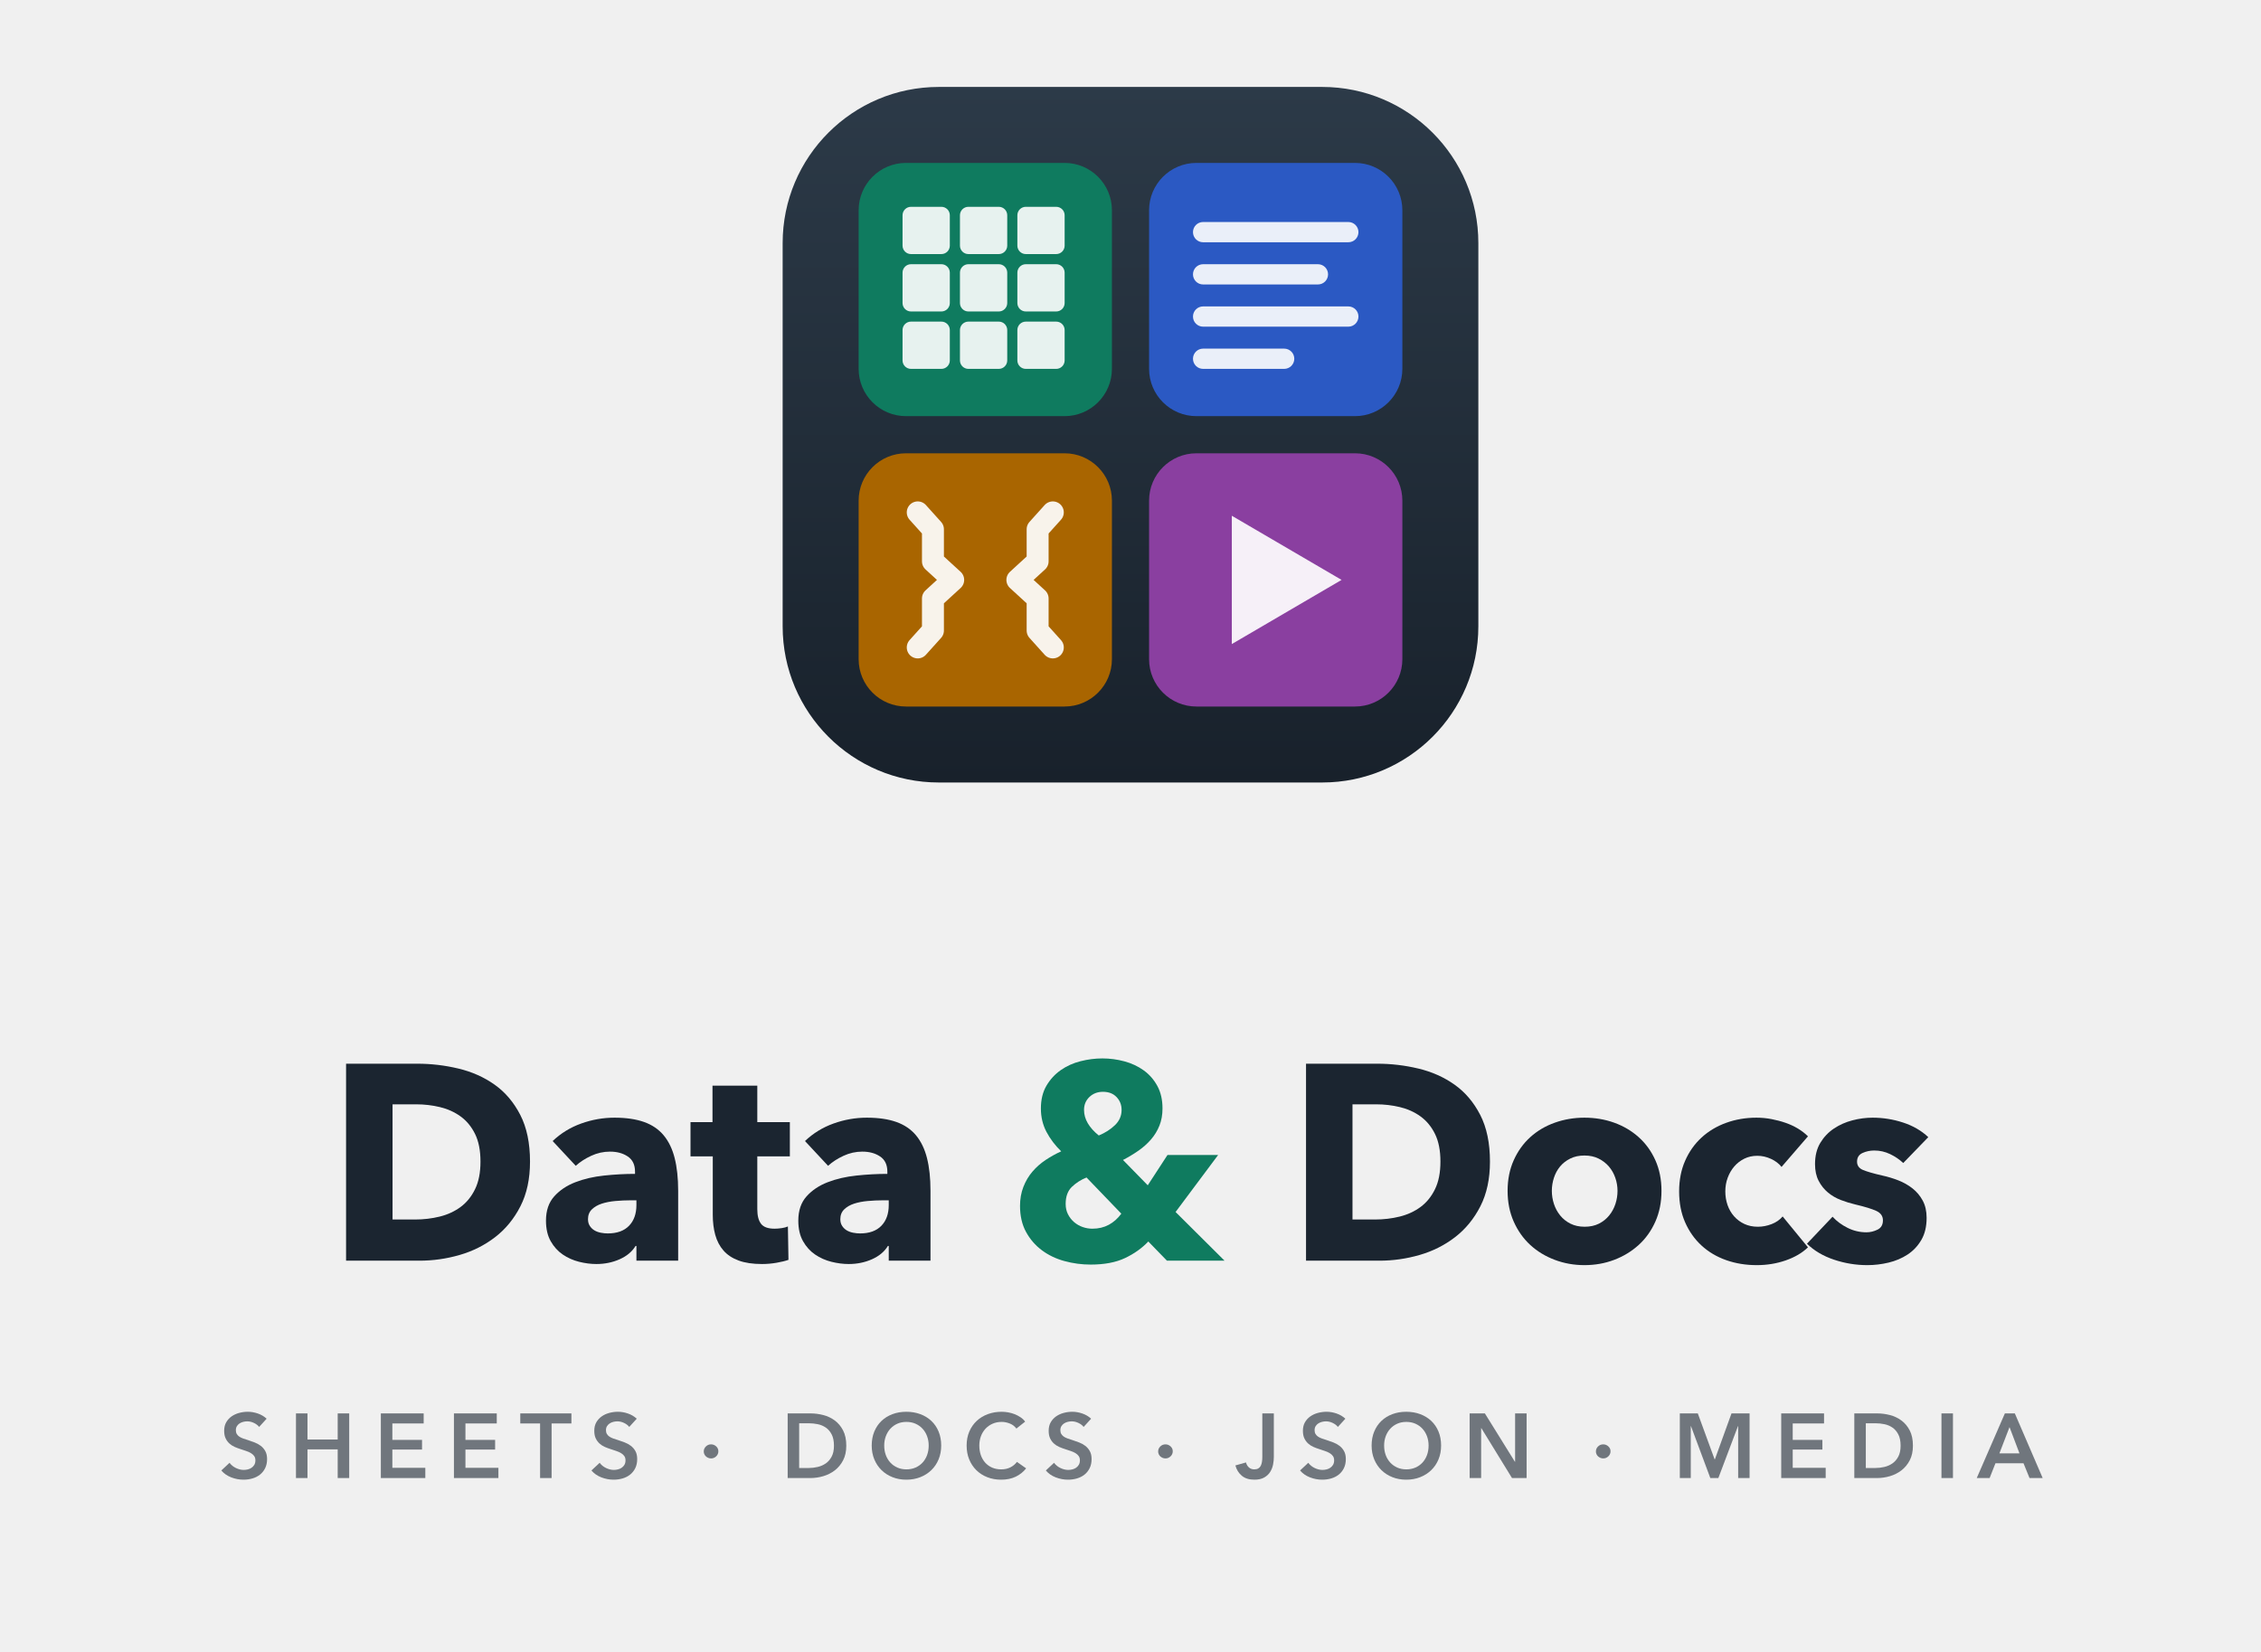
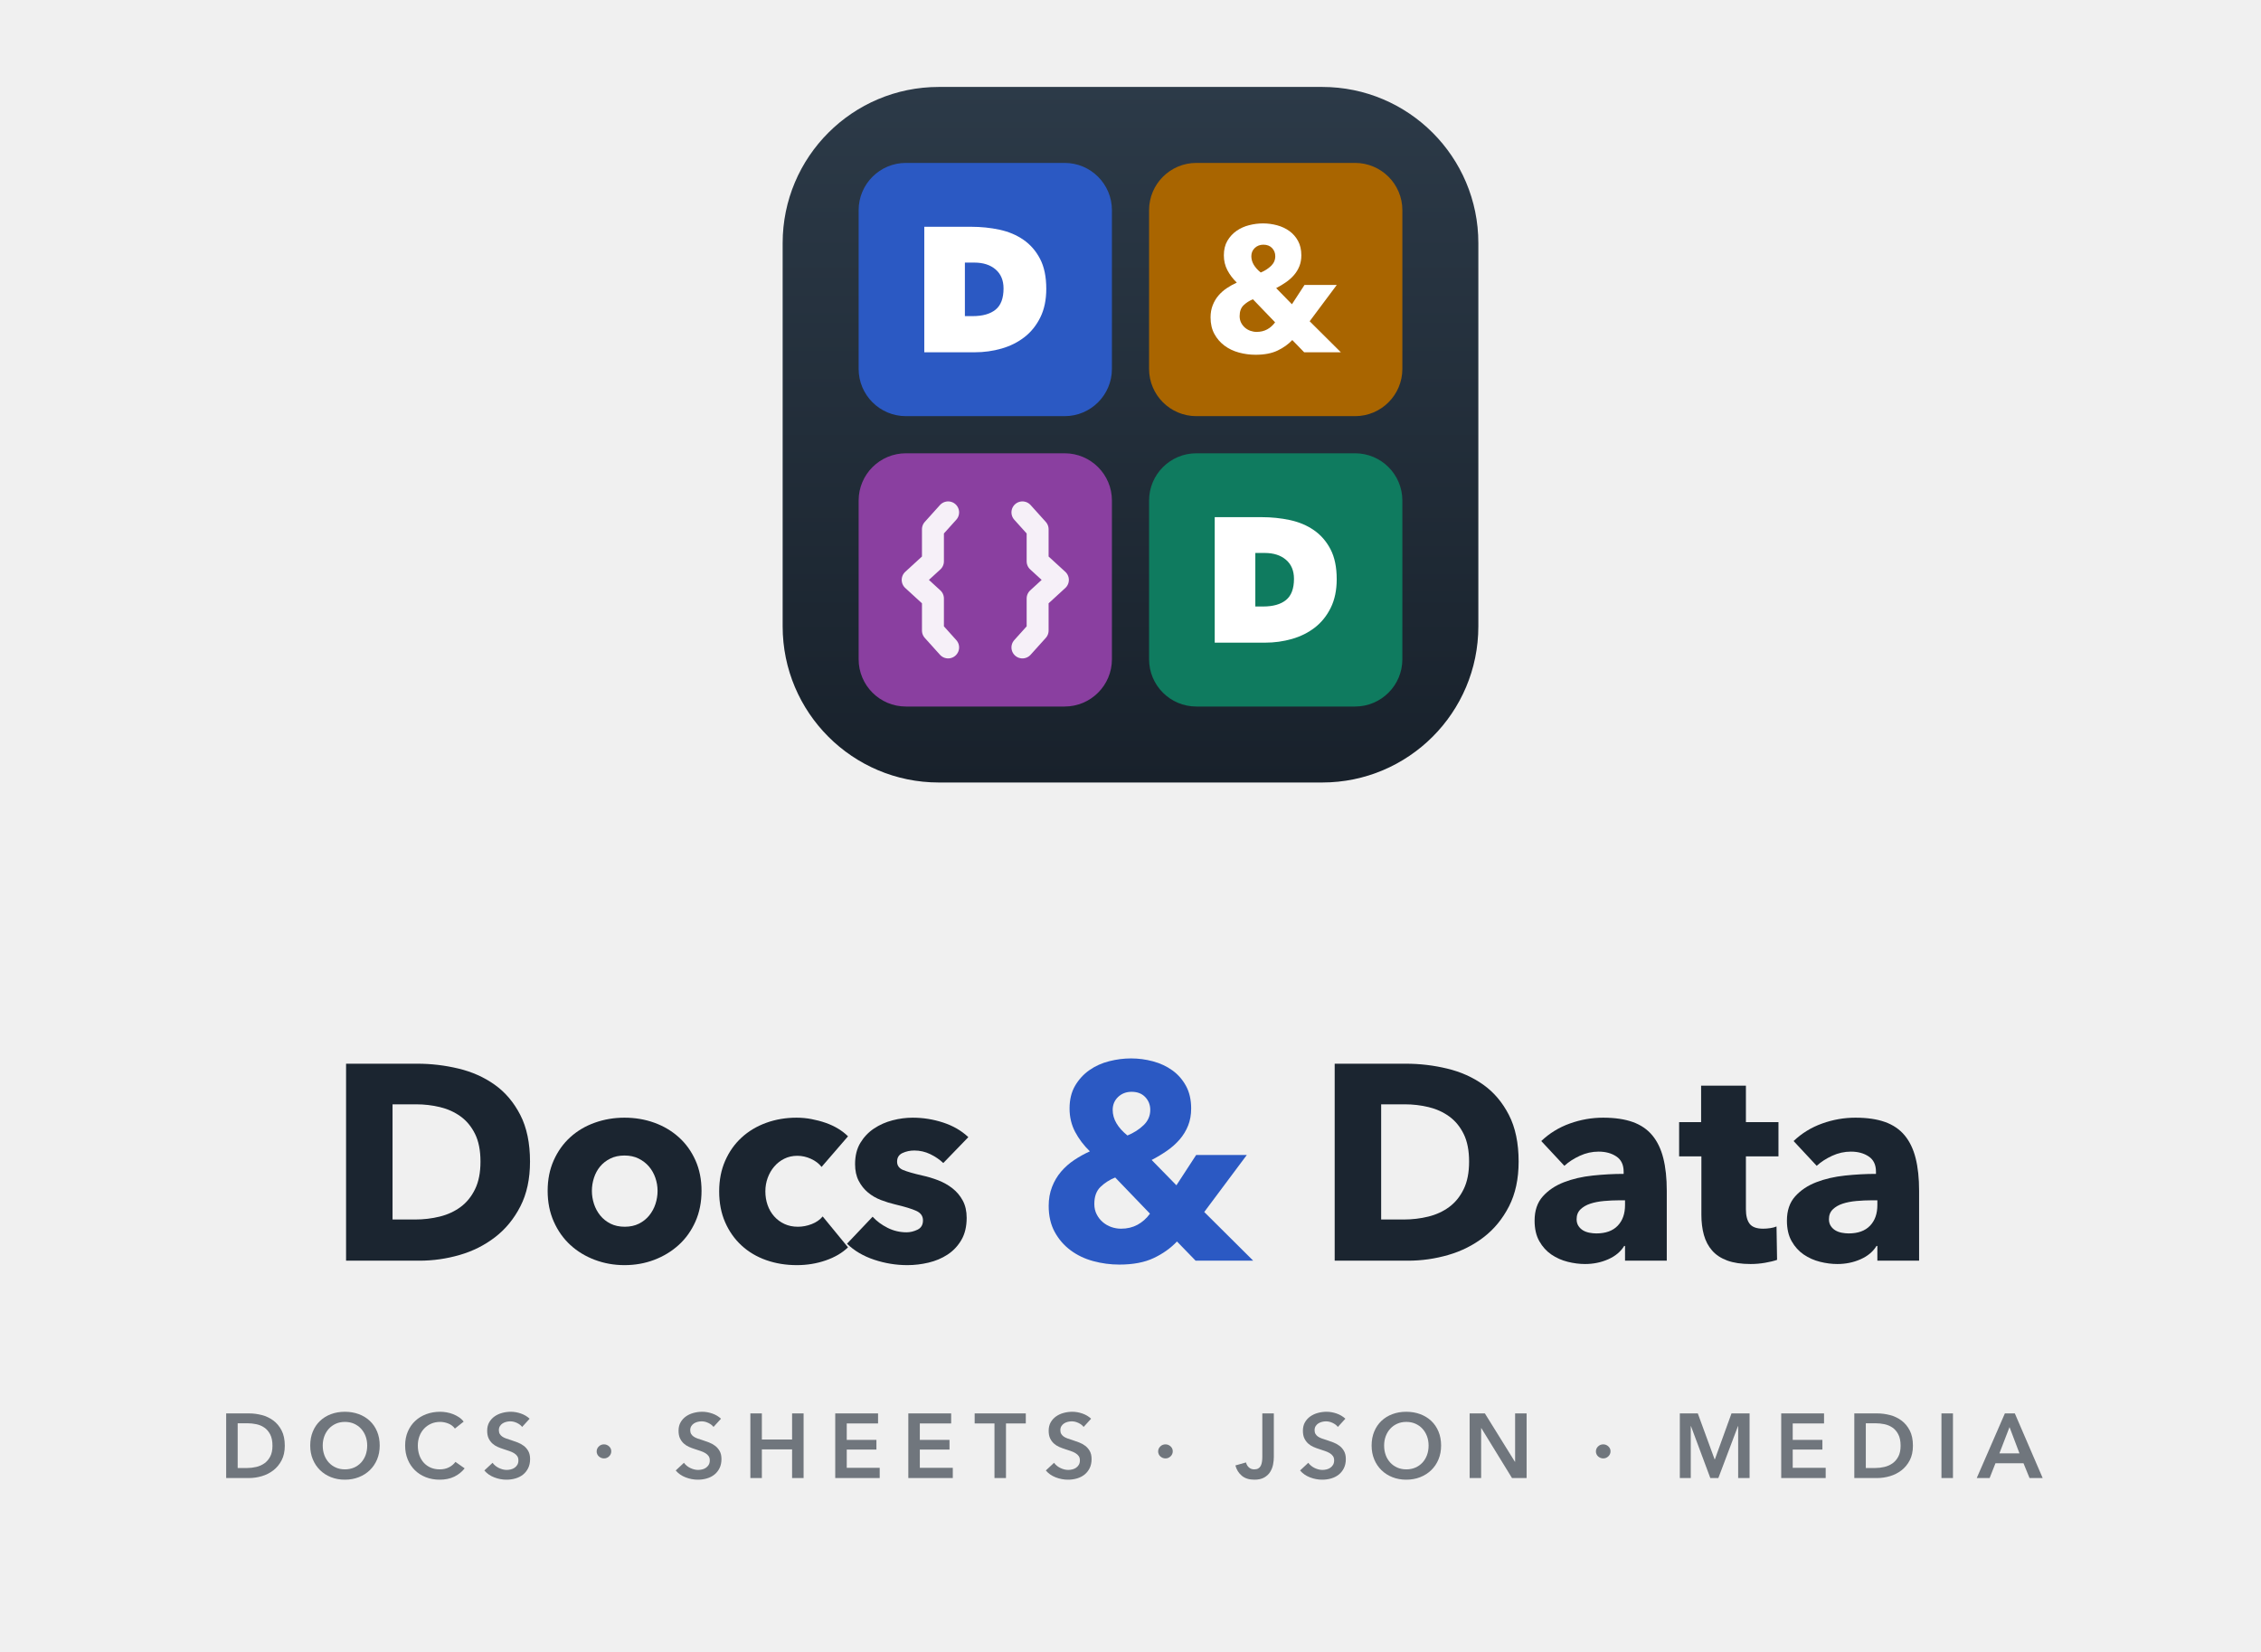
<svg xmlns="http://www.w3.org/2000/svg" viewBox="0 0 520 380" width="520" height="380">
  <g transform="translate(180 20) scale(0.1941748) translate(-100 -100)">
    <defs>
      <linearGradient id="slight" x1="0" y1="0" x2="0" y2="1">
        <stop offset="0" stop-color="#2C3A48" />
        <stop offset="1" stop-color="#18212B" />
      </linearGradient>
    </defs>
    <rect x="100" y="100" width="824" height="824" rx="185" fill="url(#slight)" />
-     <rect x="190.0" y="190.0" width="300.0" height="300.0" rx="56.1" fill="#0f7b5f" />
-     <rect x="242.0" y="242.0" width="56.0" height="56.0" rx="10.0" fill="#fff" opacity=".9" />
-     <rect x="242.0" y="310.0" width="56.0" height="56.0" rx="10.0" fill="#fff" opacity=".9" />
-     <rect x="242.0" y="378.0" width="56.0" height="56.0" rx="10.0" fill="#fff" opacity=".9" />
-     <rect x="310.0" y="242.0" width="56.0" height="56.0" rx="10.0" fill="#fff" opacity=".9" />
-     <rect x="310.0" y="310.0" width="56.0" height="56.0" rx="10.0" fill="#fff" opacity=".9" />
-     <rect x="310.0" y="378.0" width="56.0" height="56.0" rx="10.0" fill="#fff" opacity=".9" />
-     <rect x="378.0" y="242.0" width="56.0" height="56.0" rx="10.0" fill="#fff" opacity=".9" />
-     <rect x="378.0" y="310.0" width="56.0" height="56.0" rx="10.0" fill="#fff" opacity=".9" />
-     <rect x="378.0" y="378.0" width="56.0" height="56.0" rx="10.0" fill="#fff" opacity=".9" />
-     <rect x="534.0" y="190.0" width="300.0" height="300.0" rx="56.1" fill="#2b59c3" />
-     <rect x="586.0" y="260.0" width="196.0" height="24.0" rx="12.0" fill="#fff" opacity=".9" />
-     <rect x="586.0" y="310.0" width="160.0" height="24.0" rx="12.0" fill="#fff" opacity=".9" />
-     <rect x="586.0" y="360.0" width="196.0" height="24.0" rx="12.0" fill="#fff" opacity=".9" />
-     <rect x="586.0" y="410.0" width="120.0" height="24.0" rx="12.0" fill="#fff" opacity=".9" />
-     <rect x="190.0" y="534.0" width="300.0" height="300.0" rx="56.1" fill="#a96500" />
-     <polyline points="260.0,604.0 278.0,624.0 278.0,662.0 302.0,684.0 278.0,706.0 278.0,744.0 260.0,764.0" fill="none" stroke="#fff" stroke-opacity=".92" stroke-width="26.0" stroke-linecap="round" stroke-linejoin="round" />
-     <polyline points="420.0,604.0 402.0,624.0 402.0,662.0 378.0,684.0 402.0,706.0 402.0,744.0 420.0,764.0" fill="none" stroke="#fff" stroke-opacity=".92" stroke-width="26.0" stroke-linecap="round" stroke-linejoin="round" />
-     <rect x="534.0" y="534.0" width="300.0" height="300.0" rx="56.1" fill="#8a3fa0" />
-     <path d="M632.0 608.0 L762.0 684.0 L632.0 760.0 Z" fill="#fff" opacity=".92" />
+     <rect x="190" y="190" width="300" height="300" rx="56" fill="#2b59c3" />
+     <path d="M267.76 414.34V265.66H323.2Q340.84 265.66 356.905 269.125Q372.97 272.59 385.255 281.095Q397.54 289.6 404.89 303.67Q412.24 317.74 412.24 339.16Q412.24 358.69 405.205 372.97Q398.17 387.25 386.41 396.385Q374.65 405.52 359.32 409.93Q343.99 414.34 327.4 414.34ZM315.85 308.08V371.5H325.09Q342.73 371.5 352.18 363.835Q361.63 356.17 361.63 338.74Q361.63 324.25 352.18 316.165Q342.73 308.08 326.98 308.08Z" fill="#fff" />
+     <rect x="534" y="190" width="300" height="300" rx="56" fill="#a96500" />
+     <path d="M717.705 414.34 703.635 399.85Q696.495 407.41 686.1 412.345Q675.705 417.28 660.165 417.28Q650.085 417.28 640.425 414.655Q630.765 412.03 623.31 406.465Q615.855 400.9 611.34 392.605Q606.825 384.31 606.825 372.97Q606.825 365.2 609.345 358.69Q611.865 352.18 616.17 347.14Q620.475 342.1 626.145 338.32Q631.815 334.54 637.905 331.81Q630.975 325.09 626.775 317.11Q622.575 309.13 622.575 299.47Q622.575 289.39 626.775 282.25Q630.975 275.11 637.59 270.49Q644.205 265.87 652.5 263.77Q660.795 261.67 668.985 261.67Q677.385 261.67 685.575 263.875Q693.765 266.08 700.17 270.7Q706.575 275.32 710.46 282.46Q714.345 289.6 714.345 299.47Q714.345 306.61 712.035 312.385Q709.725 318.16 705.63 322.885Q701.535 327.61 696.075 331.39Q690.615 335.17 684.525 338.32L703.215 357.43L718.125 334.54H756.345L724.215 377.59L761.175 414.34ZM683.475 300.52Q683.475 294.85 679.695 290.86Q675.915 286.87 669.405 286.87Q663.315 286.87 659.22 290.755Q655.125 294.64 655.125 300.52Q655.125 305.77 657.96 310.6Q660.795 315.43 666.255 319.84Q673.395 316.9 678.435 312.07Q683.475 307.24 683.475 300.52ZM657.015 351.55Q650.715 354.07 645.99 358.585Q641.265 363.1 641.265 371.5Q641.265 375.91 643.05 379.375Q644.835 382.84 647.67 385.255Q650.505 387.67 654.075 388.93Q657.645 390.19 661.425 390.19Q668.355 390.19 673.815 387.25Q679.275 384.31 683.265 378.85Z" fill="#fff" />
+     <rect x="190" y="534" width="300" height="300" rx="56" fill="#8a3fa0" />
+     <polyline points="296.0,604.0 278.0,624.0 278.0,662.0 254.0,684.0 278.0,706.0 278.0,744.0 296.0,764.0" fill="none" stroke="#fff" stroke-opacity=".92" stroke-width="26.0" stroke-linecap="round" stroke-linejoin="round" />
+     <polyline points="384.0,604.0 402.0,624.0 402.0,662.0 426.0,684.0 402.0,706.0 402.0,744.0 384.0,764.0" fill="none" stroke="#fff" stroke-opacity=".92" stroke-width="26.0" stroke-linecap="round" stroke-linejoin="round" />
+     <rect x="534" y="534" width="300" height="300" rx="56" fill="#0f7b5f" />
+     <path d="M611.76 758.34V609.66H667.2Q684.84 609.66 700.905 613.125Q716.97 616.59 729.255 625.095Q741.54 633.6 748.89 647.67Q756.24 661.74 756.24 683.16Q756.24 702.69 749.205 716.97Q742.17 731.25 730.41 740.385Q718.65 749.52 703.32 753.93Q687.99 758.34 671.4 758.34ZM659.85 652.08V715.5H669.09Q686.73 715.5 696.18 707.835Q705.63 700.17 705.63 682.74Q705.63 668.25 696.18 660.165Q686.73 652.08 670.98 652.08Z" fill="#fff" />
  </g>
  <path d="M121.896 267.216Q121.896 273.168 119.688 277.488Q117.48 281.808 113.864 284.592Q110.248 287.376 105.704 288.688Q101.16 290.0 96.488 290.0H79.592V244.688H95.976Q100.776 244.688 105.448 245.808Q110.12 246.928 113.768 249.52Q117.416 252.112 119.656 256.464Q121.896 260.816 121.896 267.216ZM110.504 267.216Q110.504 263.376 109.256 260.848Q108.008 258.32 105.928 256.816Q103.848 255.312 101.192 254.672Q98.536 254.032 95.72 254.032H90.28V280.528H95.464Q98.408 280.528 101.128 279.856Q103.848 279.184 105.928 277.648Q108.008 276.112 109.256 273.552Q110.504 270.992 110.504 267.216Z" fill="#1b2530" />
-   <path d="M146.368 276.112H145.024Q143.296 276.112 141.536 276.272Q139.776 276.432 138.4 276.88Q137.024 277.328 136.128 278.192Q135.232 279.056 135.232 280.464Q135.232 281.36 135.648 282.0Q136.064 282.64 136.704 283.024Q137.344 283.408 138.176 283.568Q139.008 283.728 139.776 283.728Q142.976 283.728 144.672 281.968Q146.368 280.208 146.368 277.2ZM127.104 262.48Q129.92 259.792 133.664 258.448Q137.408 257.104 141.312 257.104Q145.344 257.104 148.128 258.096Q150.912 259.088 152.64 261.168Q154.368 263.248 155.168 266.416Q155.968 269.584 155.968 273.936V290.0H146.368V286.608H146.176Q144.96 288.592 142.496 289.68Q140.032 290.768 137.152 290.768Q135.232 290.768 133.184 290.256Q131.136 289.744 129.44 288.592Q127.744 287.44 126.656 285.52Q125.568 283.6 125.568 280.784Q125.568 277.328 127.456 275.216Q129.344 273.104 132.32 271.952Q135.296 270.8 138.944 270.416Q142.592 270.032 146.048 270.032V269.52Q146.048 267.152 144.384 266.032Q142.72 264.912 140.288 264.912Q138.048 264.912 135.968 265.872Q133.888 266.832 132.416 268.176Z" fill="#1b2530" />
-   <path d="M174.168 266.0V278.16Q174.168 280.4 175.032 281.52Q175.896 282.64 178.136 282.64Q178.904 282.64 179.768 282.512Q180.632 282.384 181.208 282.128L181.336 289.808Q180.248 290.192 178.584 290.48Q176.92 290.768 175.256 290.768Q172.056 290.768 169.88 289.968Q167.704 289.168 166.392 287.664Q165.08 286.16 164.504 284.08Q163.928 282.0 163.928 279.44V266.0H158.808V258.128H163.864V249.744H174.168V258.128H181.656V266.0Z" fill="#1b2530" />
-   <path d="M204.4 276.112H203.056Q201.328 276.112 199.568 276.272Q197.808 276.432 196.432 276.88Q195.056 277.328 194.16 278.192Q193.264 279.056 193.264 280.464Q193.264 281.36 193.68 282.0Q194.096 282.64 194.736 283.024Q195.376 283.408 196.208 283.568Q197.04 283.728 197.808 283.728Q201.008 283.728 202.704 281.968Q204.4 280.208 204.4 277.2ZM185.136 262.48Q187.952 259.792 191.696 258.448Q195.44 257.104 199.344 257.104Q203.376 257.104 206.16 258.096Q208.944 259.088 210.672 261.168Q212.4 263.248 213.2 266.416Q214.0 269.584 214.0 273.936V290.0H204.4V286.608H204.208Q202.992 288.592 200.528 289.68Q198.064 290.768 195.184 290.768Q193.264 290.768 191.216 290.256Q189.168 289.744 187.472 288.592Q185.776 287.44 184.688 285.52Q183.6 283.6 183.6 280.784Q183.6 277.328 185.488 275.216Q187.376 273.104 190.352 271.952Q193.328 270.8 196.976 270.416Q200.624 270.032 204.08 270.032V269.52Q204.08 267.152 202.416 266.032Q200.752 264.912 198.32 264.912Q196.08 264.912 194.0 265.872Q191.92 266.832 190.448 268.176Z" fill="#1b2530" />
-   <path d="M268.384 290.0 264.096 285.584Q261.92 287.888 258.752 289.392Q255.584 290.896 250.848 290.896Q247.776 290.896 244.832 290.096Q241.888 289.296 239.616 287.6Q237.344 285.904 235.968 283.376Q234.592 280.848 234.592 277.392Q234.592 275.024 235.36 273.04Q236.128 271.056 237.44 269.52Q238.752 267.984 240.48 266.832Q242.208 265.68 244.064 264.848Q241.952 262.8 240.672 260.368Q239.392 257.936 239.392 254.992Q239.392 251.92 240.672 249.744Q241.952 247.568 243.968 246.16Q245.984 244.752 248.512 244.112Q251.04 243.472 253.536 243.472Q256.096 243.472 258.592 244.144Q261.088 244.816 263.04 246.224Q264.992 247.632 266.176 249.808Q267.36 251.984 267.36 254.992Q267.36 257.168 266.656 258.928Q265.952 260.688 264.704 262.128Q263.456 263.568 261.792 264.72Q260.128 265.872 258.272 266.832L263.968 272.656L268.512 265.68H280.16L270.368 278.8L281.632 290.0ZM257.952 255.312Q257.952 253.584 256.8 252.368Q255.648 251.152 253.664 251.152Q251.808 251.152 250.56 252.336Q249.312 253.52 249.312 255.312Q249.312 256.912 250.176 258.384Q251.04 259.856 252.704 261.2Q254.88 260.304 256.416 258.832Q257.952 257.36 257.952 255.312ZM249.888 270.864Q247.968 271.632 246.528 273.008Q245.088 274.384 245.088 276.944Q245.088 278.288 245.632 279.344Q246.176 280.4 247.04 281.136Q247.904 281.872 248.992 282.256Q250.08 282.64 251.232 282.64Q253.344 282.64 255.008 281.744Q256.672 280.848 257.888 279.184Z" fill="#0f7b5f" />
-   <path d="M342.672 267.216Q342.672 273.168 340.464 277.488Q338.256 281.808 334.64 284.592Q331.024 287.376 326.48 288.688Q321.936 290.0 317.264 290.0H300.368V244.688H316.752Q321.552 244.688 326.224 245.808Q330.896 246.928 334.544 249.52Q338.192 252.112 340.432 256.464Q342.672 260.816 342.672 267.216ZM331.28 267.216Q331.28 263.376 330.032 260.848Q328.784 258.32 326.704 256.816Q324.624 255.312 321.968 254.672Q319.312 254.032 316.496 254.032H311.056V280.528H316.24Q319.184 280.528 321.904 279.856Q324.624 279.184 326.704 277.648Q328.784 276.112 330.032 273.552Q331.28 270.992 331.28 267.216Z" fill="#1b2530" />
-   <path d="M382.12 273.936Q382.12 277.84 380.712 281.008Q379.304 284.176 376.872 286.384Q374.44 288.592 371.24 289.808Q368.04 291.024 364.392 291.024Q360.808 291.024 357.576 289.808Q354.344 288.592 351.944 286.384Q349.544 284.176 348.136 281.008Q346.728 277.84 346.728 273.936Q346.728 270.032 348.136 266.896Q349.544 263.76 351.944 261.584Q354.344 259.408 357.576 258.256Q360.808 257.104 364.392 257.104Q368.04 257.104 371.24 258.256Q374.44 259.408 376.872 261.584Q379.304 263.76 380.712 266.896Q382.12 270.032 382.12 273.936ZM372.008 273.936Q372.008 272.4 371.496 270.928Q370.984 269.456 370.024 268.336Q369.064 267.216 367.656 266.512Q366.248 265.808 364.392 265.808Q362.536 265.808 361.128 266.512Q359.72 267.216 358.792 268.336Q357.864 269.456 357.384 270.928Q356.904 272.4 356.904 273.936Q356.904 275.472 357.384 276.944Q357.864 278.416 358.824 279.6Q359.784 280.784 361.192 281.488Q362.6 282.192 364.456 282.192Q366.312 282.192 367.72 281.488Q369.128 280.784 370.088 279.6Q371.048 278.416 371.528 276.944Q372.008 275.472 372.008 273.936Z" fill="#1b2530" />
-   <path d="M409.728 268.432Q408.832 267.28 407.296 266.576Q405.76 265.872 404.16 265.872Q402.496 265.872 401.152 266.544Q399.808 267.216 398.848 268.336Q397.888 269.456 397.344 270.928Q396.8 272.4 396.8 274.064Q396.8 275.728 397.312 277.2Q397.824 278.672 398.816 279.792Q399.808 280.912 401.184 281.552Q402.56 282.192 404.288 282.192Q405.888 282.192 407.456 281.584Q409.024 280.976 409.984 279.824L415.808 286.928Q413.824 288.848 410.688 289.936Q407.552 291.024 404.032 291.024Q400.256 291.024 396.992 289.872Q393.728 288.72 391.328 286.512Q388.928 284.304 387.552 281.168Q386.176 278.032 386.176 274.064Q386.176 270.16 387.552 267.024Q388.928 263.888 391.328 261.68Q393.728 259.472 396.992 258.288Q400.256 257.104 403.968 257.104Q405.696 257.104 407.392 257.424Q409.088 257.744 410.656 258.288Q412.224 258.832 413.536 259.632Q414.848 260.432 415.808 261.392Z" fill="#1b2530" />
-   <path d="M437.72 267.536Q436.44 266.32 434.712 265.488Q432.984 264.656 431.064 264.656Q429.592 264.656 428.344 265.232Q427.096 265.808 427.096 267.216Q427.096 268.56 428.472 269.136Q429.848 269.712 432.92 270.416Q434.712 270.8 436.536 271.504Q438.36 272.208 439.832 273.36Q441.304 274.512 442.2 276.176Q443.096 277.84 443.096 280.144Q443.096 283.152 441.88 285.232Q440.664 287.312 438.712 288.592Q436.76 289.872 434.328 290.448Q431.896 291.024 429.464 291.024Q425.56 291.024 421.816 289.776Q418.072 288.528 415.576 286.096L421.464 279.888Q422.872 281.424 424.92 282.448Q426.968 283.472 429.272 283.472Q430.552 283.472 431.8 282.864Q433.048 282.256 433.048 280.72Q433.048 279.248 431.512 278.544Q429.976 277.84 426.712 277.072Q425.048 276.688 423.384 276.048Q421.72 275.408 420.408 274.32Q419.096 273.232 418.264 271.632Q417.432 270.032 417.432 267.792Q417.432 264.912 418.648 262.896Q419.864 260.88 421.784 259.6Q423.704 258.32 426.04 257.712Q428.376 257.104 430.68 257.104Q434.264 257.104 437.688 258.224Q441.112 259.344 443.48 261.584Z" fill="#1b2530" />
+   <path d="M161.344 273.936Q161.344 277.84 159.936 281.008Q158.528 284.176 156.096 286.384Q153.664 288.592 150.464 289.808Q147.264 291.024 143.616 291.024Q140.032 291.024 136.8 289.808Q133.568 288.592 131.168 286.384Q128.768 284.176 127.36 281.008Q125.952 277.84 125.952 273.936Q125.952 270.032 127.36 266.896Q128.768 263.76 131.168 261.584Q133.568 259.408 136.8 258.256Q140.032 257.104 143.616 257.104Q147.264 257.104 150.464 258.256Q153.664 259.408 156.096 261.584Q158.528 263.76 159.936 266.896Q161.344 270.032 161.344 273.936ZM151.232 273.936Q151.232 272.4 150.72 270.928Q150.208 269.456 149.248 268.336Q148.288 267.216 146.88 266.512Q145.472 265.808 143.616 265.808Q141.76 265.808 140.352 266.512Q138.944 267.216 138.016 268.336Q137.088 269.456 136.608 270.928Q136.128 272.4 136.128 273.936Q136.128 275.472 136.608 276.944Q137.088 278.416 138.048 279.6Q139.008 280.784 140.416 281.488Q141.824 282.192 143.68 282.192Q145.536 282.192 146.944 281.488Q148.352 280.784 149.312 279.6Q150.272 278.416 150.752 276.944Q151.232 275.472 151.232 273.936Z" fill="#1b2530" />
+   <path d="M188.952 268.432Q188.056 267.28 186.52 266.576Q184.984 265.872 183.384 265.872Q181.72 265.872 180.376 266.544Q179.032 267.216 178.072 268.336Q177.112 269.456 176.568 270.928Q176.024 272.4 176.024 274.064Q176.024 275.728 176.536 277.2Q177.048 278.672 178.04 279.792Q179.032 280.912 180.408 281.552Q181.784 282.192 183.512 282.192Q185.112 282.192 186.68 281.584Q188.248 280.976 189.208 279.824L195.032 286.928Q193.048 288.848 189.912 289.936Q186.776 291.024 183.256 291.024Q179.48 291.024 176.216 289.872Q172.952 288.72 170.552 286.512Q168.152 284.304 166.776 281.168Q165.4 278.032 165.4 274.064Q165.4 270.16 166.776 267.024Q168.152 263.888 170.552 261.68Q172.952 259.472 176.216 258.288Q179.48 257.104 183.192 257.104Q184.92 257.104 186.616 257.424Q188.312 257.744 189.88 258.288Q191.448 258.832 192.76 259.632Q194.072 260.432 195.032 261.392Z" fill="#1b2530" />
+   <path d="M216.944 267.536Q215.664 266.32 213.936 265.488Q212.208 264.656 210.288 264.656Q208.816 264.656 207.568 265.232Q206.32 265.808 206.32 267.216Q206.32 268.56 207.696 269.136Q209.072 269.712 212.144 270.416Q213.936 270.8 215.76 271.504Q217.584 272.208 219.056 273.36Q220.528 274.512 221.424 276.176Q222.32 277.84 222.32 280.144Q222.32 283.152 221.104 285.232Q219.888 287.312 217.936 288.592Q215.984 289.872 213.552 290.448Q211.12 291.024 208.688 291.024Q204.784 291.024 201.04 289.776Q197.296 288.528 194.8 286.096L200.688 279.888Q202.096 281.424 204.144 282.448Q206.192 283.472 208.496 283.472Q209.776 283.472 211.024 282.864Q212.272 282.256 212.272 280.72Q212.272 279.248 210.736 278.544Q209.2 277.84 205.936 277.072Q204.272 276.688 202.608 276.048Q200.944 275.408 199.632 274.32Q198.32 273.232 197.488 271.632Q196.656 270.032 196.656 267.792Q196.656 264.912 197.872 262.896Q199.088 260.88 201.008 259.6Q202.928 258.32 205.264 257.712Q207.6 257.104 209.904 257.104Q213.488 257.104 216.912 258.224Q220.336 259.344 222.704 261.584Z" fill="#1b2530" />
+   <path d="M274.976 290.0 270.688 285.584Q268.512 287.888 265.344 289.392Q262.176 290.896 257.44 290.896Q254.368 290.896 251.424 290.096Q248.48 289.296 246.208 287.6Q243.936 285.904 242.56 283.376Q241.184 280.848 241.184 277.392Q241.184 275.024 241.952 273.04Q242.72 271.056 244.032 269.52Q245.344 267.984 247.072 266.832Q248.8 265.68 250.656 264.848Q248.544 262.8 247.264 260.368Q245.984 257.936 245.984 254.992Q245.984 251.92 247.264 249.744Q248.544 247.568 250.56 246.16Q252.576 244.752 255.104 244.112Q257.632 243.472 260.128 243.472Q262.688 243.472 265.184 244.144Q267.68 244.816 269.632 246.224Q271.584 247.632 272.768 249.808Q273.952 251.984 273.952 254.992Q273.952 257.168 273.248 258.928Q272.544 260.688 271.296 262.128Q270.048 263.568 268.384 264.72Q266.72 265.872 264.864 266.832L270.56 272.656L275.104 265.68H286.752L276.96 278.8L288.224 290.0ZM264.544 255.312Q264.544 253.584 263.392 252.368Q262.24 251.152 260.256 251.152Q258.4 251.152 257.152 252.336Q255.904 253.52 255.904 255.312Q255.904 256.912 256.768 258.384Q257.632 259.856 259.296 261.2Q261.472 260.304 263.008 258.832Q264.544 257.36 264.544 255.312ZM256.48 270.864Q254.56 271.632 253.12 273.008Q251.68 274.384 251.68 276.944Q251.68 278.288 252.224 279.344Q252.768 280.4 253.632 281.136Q254.496 281.872 255.584 282.256Q256.672 282.64 257.824 282.64Q259.936 282.64 261.6 281.744Q263.264 280.848 264.48 279.184Z" fill="#2b59c3" />
+   <path d="M349.264 267.216Q349.264 273.168 347.056 277.488Q344.848 281.808 341.232 284.592Q337.616 287.376 333.072 288.688Q328.528 290.0 323.856 290.0H306.96V244.688H323.344Q328.144 244.688 332.816 245.808Q337.488 246.928 341.136 249.52Q344.784 252.112 347.024 256.464Q349.264 260.816 349.264 267.216ZM337.872 267.216Q337.872 263.376 336.624 260.848Q335.376 258.32 333.296 256.816Q331.216 255.312 328.56 254.672Q325.904 254.032 323.088 254.032H317.648V280.528H322.832Q325.776 280.528 328.496 279.856Q331.216 279.184 333.296 277.648Q335.376 276.112 336.624 273.552Q337.872 270.992 337.872 267.216Z" fill="#1b2530" />
+   <path d="M373.736 276.112H372.392Q370.664 276.112 368.904 276.272Q367.144 276.432 365.768 276.88Q364.392 277.328 363.496 278.192Q362.6 279.056 362.6 280.464Q362.6 281.36 363.016 282.0Q363.432 282.64 364.072 283.024Q364.712 283.408 365.544 283.568Q366.376 283.728 367.144 283.728Q370.344 283.728 372.04 281.968Q373.736 280.208 373.736 277.2ZM354.472 262.48Q357.288 259.792 361.032 258.448Q364.776 257.104 368.68 257.104Q372.712 257.104 375.496 258.096Q378.28 259.088 380.008 261.168Q381.736 263.248 382.536 266.416Q383.336 269.584 383.336 273.936V290.0H373.736V286.608H373.544Q372.328 288.592 369.864 289.68Q367.4 290.768 364.52 290.768Q362.6 290.768 360.552 290.256Q358.504 289.744 356.808 288.592Q355.112 287.44 354.024 285.52Q352.936 283.6 352.936 280.784Q352.936 277.328 354.824 275.216Q356.712 273.104 359.688 271.952Q362.664 270.8 366.312 270.416Q369.96 270.032 373.416 270.032V269.52Q373.416 267.152 371.752 266.032Q370.088 264.912 367.656 264.912Q365.416 264.912 363.336 265.872Q361.256 266.832 359.784 268.176Z" fill="#1b2530" />
+   <path d="M401.536 266.0V278.16Q401.536 280.4 402.4 281.52Q403.264 282.64 405.504 282.64Q406.272 282.64 407.136 282.512Q408.0 282.384 408.576 282.128L408.704 289.808Q407.616 290.192 405.952 290.48Q404.288 290.768 402.624 290.768Q399.424 290.768 397.248 289.968Q395.072 289.168 393.76 287.664Q392.448 286.16 391.872 284.08Q391.296 282.0 391.296 279.44V266.0H386.176V258.128H391.232V249.744H401.536V258.128H409.024V266.0Z" fill="#1b2530" />
+   <path d="M431.768 276.112H430.424Q428.696 276.112 426.936 276.272Q425.176 276.432 423.8 276.88Q422.424 277.328 421.528 278.192Q420.632 279.056 420.632 280.464Q420.632 281.36 421.048 282.0Q421.464 282.64 422.104 283.024Q422.744 283.408 423.576 283.568Q424.408 283.728 425.176 283.728Q428.376 283.728 430.072 281.968Q431.768 280.208 431.768 277.2ZM412.504 262.48Q415.32 259.792 419.064 258.448Q422.808 257.104 426.712 257.104Q430.744 257.104 433.528 258.096Q436.312 259.088 438.04 261.168Q439.768 263.248 440.568 266.416Q441.368 269.584 441.368 273.936V290.0H431.768V286.608H431.576Q430.36 288.592 427.896 289.68Q425.432 290.768 422.552 290.768Q420.632 290.768 418.584 290.256Q416.536 289.744 414.84 288.592Q413.144 287.44 412.056 285.52Q410.968 283.6 410.968 280.784Q410.968 277.328 412.856 275.216Q414.744 273.104 417.72 271.952Q420.696 270.8 424.344 270.416Q427.992 270.032 431.448 270.032V269.52Q431.448 267.152 429.784 266.032Q428.12 264.912 425.688 264.912Q423.448 264.912 421.368 265.872Q419.288 266.832 417.816 268.176Z" fill="#1b2530" />
  <g opacity=".6">
-     <path d="M59.598 328.24Q59.178 327.694 58.412 327.327Q57.645 326.959 56.868 326.959Q56.406 326.959 55.944 327.075Q55.482 327.19 55.104 327.432Q54.726 327.673 54.485 328.062Q54.243 328.45 54.243 328.996Q54.243 329.5 54.453 329.857Q54.663 330.214 55.031 330.466Q55.398 330.718 55.923 330.907Q56.448 331.096 57.078 331.285Q57.792 331.516 58.559 331.81Q59.325 332.104 59.966 332.587Q60.606 333.07 61.016 333.805Q61.425 334.54 61.425 335.632Q61.425 336.829 60.984 337.721Q60.543 338.614 59.808 339.202Q59.073 339.79 58.086 340.084Q57.099 340.378 56.007 340.378Q54.558 340.378 53.172 339.842Q51.786 339.307 50.904 338.257L52.794 336.493Q53.34 337.249 54.254 337.69Q55.167 338.131 56.049 338.131Q56.511 338.131 56.994 338.015Q57.477 337.9 57.866 337.627Q58.254 337.354 58.496 336.945Q58.737 336.535 58.737 335.926Q58.737 335.338 58.464 334.95Q58.191 334.561 57.729 334.278Q57.267 333.994 56.637 333.784Q56.007 333.574 55.314 333.343Q54.642 333.133 53.97 332.839Q53.298 332.545 52.763 332.062Q52.227 331.579 51.891 330.875Q51.555 330.172 51.555 329.122Q51.555 327.988 52.028 327.169Q52.5 326.35 53.267 325.815Q54.033 325.279 55.01 325.017Q55.986 324.754 56.994 324.754Q58.128 324.754 59.294 325.153Q60.459 325.552 61.32 326.35Z" fill="#1b2530" />
-     <path d="M68.071 325.132H70.717V331.138H77.668V325.132H80.314V340.0H77.668V333.406H70.717V340.0H68.071Z" fill="#1b2530" />
-     <path d="M87.59 325.132H97.439V327.442H90.236V331.222H97.061V333.448H90.236V337.648H97.817V340.0H87.59Z" fill="#1b2530" />
-     <path d="M104.4 325.132H114.249V327.442H107.046V331.222H113.871V333.448H107.046V337.648H114.627V340.0H104.4Z" fill="#1b2530" />
-     <path d="M124.213 327.442H119.656V325.132H131.416V327.442H126.859V340.0H124.213Z" fill="#1b2530" />
-     <path d="M144.719 328.24Q144.299 327.694 143.533 327.327Q142.766 326.959 141.989 326.959Q141.527 326.959 141.065 327.075Q140.603 327.19 140.226 327.432Q139.847 327.673 139.606 328.062Q139.364 328.45 139.364 328.996Q139.364 329.5 139.575 329.857Q139.784 330.214 140.152 330.466Q140.519 330.718 141.044 330.907Q141.569 331.096 142.2 331.285Q142.913 331.516 143.68 331.81Q144.446 332.104 145.087 332.587Q145.727 333.07 146.137 333.805Q146.546 334.54 146.546 335.632Q146.546 336.829 146.105 337.721Q145.664 338.614 144.929 339.202Q144.194 339.79 143.207 340.084Q142.22 340.378 141.128 340.378Q139.679 340.378 138.293 339.842Q136.907 339.307 136.025 338.257L137.915 336.493Q138.462 337.249 139.375 337.69Q140.288 338.131 141.17 338.131Q141.632 338.131 142.115 338.015Q142.599 337.9 142.987 337.627Q143.375 337.354 143.617 336.945Q143.858 336.535 143.858 335.926Q143.858 335.338 143.585 334.95Q143.312 334.561 142.851 334.278Q142.388 333.994 141.758 333.784Q141.128 333.574 140.435 333.343Q139.763 333.133 139.091 332.839Q138.419 332.545 137.884 332.062Q137.349 331.579 137.012 330.875Q136.676 330.172 136.676 329.122Q136.676 327.988 137.149 327.169Q137.621 326.35 138.388 325.815Q139.154 325.279 140.131 325.017Q141.107 324.754 142.115 324.754Q143.249 324.754 144.415 325.153Q145.581 325.552 146.441 326.35Z" fill="#1b2530" />
-     <path d="M161.855 333.889Q161.855 333.217 162.348 332.734Q162.841 332.251 163.534 332.251Q164.206 332.251 164.71 332.713Q165.214 333.175 165.214 333.847Q165.214 334.519 164.721 335.002Q164.227 335.485 163.534 335.485Q163.198 335.485 162.894 335.359Q162.589 335.233 162.358 335.023Q162.127 334.813 161.991 334.519Q161.855 334.225 161.855 333.889Z" fill="#1b2530" />
-     <path d="M181.153 325.132H186.423Q187.873 325.132 189.343 325.51Q190.812 325.888 191.988 326.76Q193.165 327.631 193.899 329.048Q194.635 330.466 194.635 332.566Q194.635 334.519 193.899 335.926Q193.165 337.333 191.988 338.236Q190.812 339.139 189.343 339.57Q187.873 340.0 186.423 340.0H181.153ZM186.004 337.69Q187.032 337.69 188.061 337.448Q189.09 337.207 189.92 336.63Q190.75 336.052 191.274 335.065Q191.799 334.078 191.799 332.566Q191.799 330.97 191.274 329.962Q190.75 328.954 189.92 328.387Q189.09 327.82 188.061 327.61Q187.032 327.4 186.004 327.4H183.798V337.69Z" fill="#1b2530" />
-     <path d="M200.483 332.524Q200.483 330.739 201.081 329.3Q201.68 327.862 202.74 326.854Q203.8 325.846 205.26 325.3Q206.72 324.754 208.442 324.754Q210.185 324.754 211.655 325.3Q213.125 325.846 214.196 326.854Q215.267 327.862 215.865 329.3Q216.464 330.739 216.464 332.524Q216.464 334.267 215.865 335.706Q215.267 337.144 214.196 338.183Q213.125 339.223 211.655 339.8Q210.185 340.378 208.442 340.378Q206.72 340.378 205.26 339.8Q203.8 339.223 202.74 338.183Q201.68 337.144 201.081 335.706Q200.483 334.267 200.483 332.524ZM203.359 332.524Q203.359 333.721 203.727 334.719Q204.095 335.716 204.777 336.451Q205.46 337.186 206.394 337.596Q207.329 338.005 208.463 338.005Q209.597 338.005 210.542 337.596Q211.487 337.186 212.169 336.451Q212.852 335.716 213.219 334.719Q213.587 333.721 213.587 332.524Q213.587 331.369 213.219 330.382Q212.852 329.395 212.18 328.66Q211.508 327.925 210.562 327.505Q209.618 327.085 208.463 327.085Q207.308 327.085 206.373 327.505Q205.439 327.925 204.767 328.66Q204.095 329.395 203.727 330.382Q203.359 331.369 203.359 332.524Z" fill="#1b2530" />
-     <path d="M233.757 328.618Q233.169 327.82 232.224 327.452Q231.279 327.085 230.376 327.085Q229.221 327.085 228.276 327.505Q227.331 327.925 226.648 328.66Q225.966 329.395 225.598 330.382Q225.231 331.369 225.231 332.524Q225.231 333.742 225.588 334.75Q225.945 335.758 226.606 336.482Q227.268 337.207 228.192 337.606Q229.116 338.005 230.271 338.005Q231.468 338.005 232.392 337.533Q233.316 337.06 233.883 336.283L236.004 337.774Q235.017 339.013 233.589 339.695Q232.161 340.378 230.25 340.378Q228.507 340.378 227.047 339.8Q225.588 339.223 224.538 338.183Q223.488 337.144 222.9 335.706Q222.312 334.267 222.312 332.524Q222.312 330.739 222.931 329.3Q223.551 327.862 224.632 326.854Q225.714 325.846 227.184 325.3Q228.654 324.754 230.376 324.754Q231.09 324.754 231.867 324.89Q232.644 325.027 233.358 325.31Q234.072 325.594 234.702 326.014Q235.332 326.434 235.773 327.022Z" fill="#1b2530" />
-     <path d="M249.223 328.24Q248.803 327.694 248.036 327.327Q247.27 326.959 246.493 326.959Q246.031 326.959 245.569 327.075Q245.107 327.19 244.729 327.432Q244.351 327.673 244.109 328.062Q243.868 328.45 243.868 328.996Q243.868 329.5 244.078 329.857Q244.288 330.214 244.655 330.466Q245.023 330.718 245.548 330.907Q246.073 331.096 246.703 331.285Q247.417 331.516 248.183 331.81Q248.95 332.104 249.59 332.587Q250.231 333.07 250.64 333.805Q251.05 334.54 251.05 335.632Q251.05 336.829 250.609 337.721Q250.168 338.614 249.433 339.202Q248.698 339.79 247.711 340.084Q246.724 340.378 245.632 340.378Q244.183 340.378 242.797 339.842Q241.411 339.307 240.529 338.257L242.419 336.493Q242.965 337.249 243.878 337.69Q244.792 338.131 245.674 338.131Q246.136 338.131 246.619 338.015Q247.102 337.9 247.49 337.627Q247.879 337.354 248.12 336.945Q248.362 336.535 248.362 335.926Q248.362 335.338 248.089 334.95Q247.816 334.561 247.354 334.278Q246.892 333.994 246.262 333.784Q245.632 333.574 244.939 333.343Q244.267 333.133 243.595 332.839Q242.923 332.545 242.387 332.062Q241.852 331.579 241.516 330.875Q241.18 330.172 241.18 329.122Q241.18 327.988 241.652 327.169Q242.125 326.35 242.891 325.815Q243.658 325.279 244.634 325.017Q245.611 324.754 246.619 324.754Q247.753 324.754 248.918 325.153Q250.084 325.552 250.945 326.35Z" fill="#1b2530" />
+     <path d="M52.017 325.132H57.288Q58.737 325.132 60.207 325.51Q61.677 325.888 62.853 326.76Q64.029 327.631 64.764 329.048Q65.499 330.466 65.499 332.566Q65.499 334.519 64.764 335.926Q64.029 337.333 62.853 338.236Q61.677 339.139 60.207 339.57Q58.737 340.0 57.288 340.0H52.017ZM56.868 337.69Q57.897 337.69 58.926 337.448Q59.955 337.207 60.785 336.63Q61.614 336.052 62.139 335.065Q62.664 334.078 62.664 332.566Q62.664 330.97 62.139 329.962Q61.614 328.954 60.785 328.387Q59.955 327.82 58.926 327.61Q57.897 327.4 56.868 327.4H54.663V337.69Z" fill="#1b2530" />
+     <path d="M71.347 332.524Q71.347 330.739 71.946 329.3Q72.544 327.862 73.605 326.854Q74.665 325.846 76.125 325.3Q77.584 324.754 79.306 324.754Q81.049 324.754 82.519 325.3Q83.989 325.846 85.06 326.854Q86.131 327.862 86.73 329.3Q87.328 330.739 87.328 332.524Q87.328 334.267 86.73 335.706Q86.131 337.144 85.06 338.183Q83.989 339.223 82.519 339.8Q81.049 340.378 79.306 340.378Q77.584 340.378 76.125 339.8Q74.665 339.223 73.605 338.183Q72.544 337.144 71.946 335.706Q71.347 334.267 71.347 332.524ZM74.224 332.524Q74.224 333.721 74.592 334.719Q74.959 335.716 75.642 336.451Q76.324 337.186 77.259 337.596Q78.193 338.005 79.327 338.005Q80.461 338.005 81.406 337.596Q82.351 337.186 83.034 336.451Q83.716 335.716 84.084 334.719Q84.451 333.721 84.451 332.524Q84.451 331.369 84.084 330.382Q83.716 329.395 83.044 328.66Q82.372 327.925 81.427 327.505Q80.482 327.085 79.327 327.085Q78.172 327.085 77.238 327.505Q76.303 327.925 75.631 328.66Q74.959 329.395 74.592 330.382Q74.224 331.369 74.224 332.524Z" fill="#1b2530" />
+     <path d="M104.621 328.618Q104.033 327.82 103.088 327.452Q102.143 327.085 101.24 327.085Q100.085 327.085 99.14 327.505Q98.195 327.925 97.513 328.66Q96.83 329.395 96.463 330.382Q96.095 331.369 96.095 332.524Q96.095 333.742 96.452 334.75Q96.809 335.758 97.471 336.482Q98.132 337.207 99.056 337.606Q99.98 338.005 101.135 338.005Q102.332 338.005 103.256 337.533Q104.18 337.06 104.747 336.283L106.868 337.774Q105.881 339.013 104.453 339.695Q103.025 340.378 101.114 340.378Q99.371 340.378 97.912 339.8Q96.452 339.223 95.402 338.183Q94.352 337.144 93.764 335.706Q93.176 334.267 93.176 332.524Q93.176 330.739 93.796 329.3Q94.415 327.862 95.497 326.854Q96.578 325.846 98.048 325.3Q99.518 324.754 101.24 324.754Q101.954 324.754 102.731 324.89Q103.508 325.027 104.222 325.31Q104.936 325.594 105.566 326.014Q106.196 326.434 106.637 327.022Z" fill="#1b2530" />
+     <path d="M120.087 328.24Q119.667 327.694 118.901 327.327Q118.134 326.959 117.357 326.959Q116.895 326.959 116.433 327.075Q115.971 327.19 115.593 327.432Q115.215 327.673 114.974 328.062Q114.732 328.45 114.732 328.996Q114.732 329.5 114.942 329.857Q115.152 330.214 115.52 330.466Q115.887 330.718 116.412 330.907Q116.937 331.096 117.567 331.285Q118.281 331.516 119.048 331.81Q119.814 332.104 120.455 332.587Q121.095 333.07 121.505 333.805Q121.914 334.54 121.914 335.632Q121.914 336.829 121.473 337.721Q121.032 338.614 120.297 339.202Q119.562 339.79 118.575 340.084Q117.588 340.378 116.496 340.378Q115.047 340.378 113.661 339.842Q112.275 339.307 111.393 338.257L113.283 336.493Q113.829 337.249 114.743 337.69Q115.656 338.131 116.538 338.131Q117 338.131 117.483 338.015Q117.966 337.9 118.355 337.627Q118.743 337.354 118.985 336.945Q119.226 336.535 119.226 335.926Q119.226 335.338 118.953 334.95Q118.68 334.561 118.218 334.278Q117.756 333.994 117.126 333.784Q116.496 333.574 115.803 333.343Q115.131 333.133 114.459 332.839Q113.787 332.545 113.252 332.062Q112.716 331.579 112.38 330.875Q112.044 330.172 112.044 329.122Q112.044 327.988 112.517 327.169Q112.989 326.35 113.756 325.815Q114.522 325.279 115.499 325.017Q116.475 324.754 117.483 324.754Q118.617 324.754 119.783 325.153Q120.948 325.552 121.809 326.35Z" fill="#1b2530" />
+     <path d="M137.222 333.889Q137.222 333.217 137.716 332.734Q138.209 332.251 138.902 332.251Q139.574 332.251 140.078 332.713Q140.582 333.175 140.582 333.847Q140.582 334.519 140.089 335.002Q139.595 335.485 138.902 335.485Q138.566 335.485 138.262 335.359Q137.957 335.233 137.726 335.023Q137.495 334.813 137.359 334.519Q137.222 334.225 137.222 333.889Z" fill="#1b2530" />
+     <path d="M164.101 328.24Q163.681 327.694 162.915 327.327Q162.148 326.959 161.371 326.959Q160.909 326.959 160.447 327.075Q159.985 327.19 159.607 327.432Q159.229 327.673 158.988 328.062Q158.746 328.45 158.746 328.996Q158.746 329.5 158.956 329.857Q159.166 330.214 159.534 330.466Q159.901 330.718 160.426 330.907Q160.951 331.096 161.581 331.285Q162.295 331.516 163.062 331.81Q163.828 332.104 164.469 332.587Q165.109 333.07 165.519 333.805Q165.928 334.54 165.928 335.632Q165.928 336.829 165.487 337.721Q165.046 338.614 164.311 339.202Q163.576 339.79 162.589 340.084Q161.602 340.378 160.51 340.378Q159.061 340.378 157.675 339.842Q156.289 339.307 155.407 338.257L157.297 336.493Q157.843 337.249 158.757 337.69Q159.67 338.131 160.552 338.131Q161.014 338.131 161.497 338.015Q161.98 337.9 162.369 337.627Q162.757 337.354 162.999 336.945Q163.24 336.535 163.24 335.926Q163.24 335.338 162.967 334.95Q162.694 334.561 162.232 334.278Q161.77 333.994 161.14 333.784Q160.51 333.574 159.817 333.343Q159.145 333.133 158.473 332.839Q157.801 332.545 157.266 332.062Q156.73 331.579 156.394 330.875Q156.058 330.172 156.058 329.122Q156.058 327.988 156.531 327.169Q157.003 326.35 157.77 325.815Q158.536 325.279 159.513 325.017Q160.489 324.754 161.497 324.754Q162.631 324.754 163.797 325.153Q164.962 325.552 165.823 326.35Z" fill="#1b2530" />
+     <path d="M172.574 325.132H175.22V331.138H182.171V325.132H184.817V340.0H182.171V333.406H175.22V340.0H172.574Z" fill="#1b2530" />
+     <path d="M192.093 325.132H201.942V327.442H194.739V331.222H201.564V333.448H194.739V337.648H202.32V340.0H192.093Z" fill="#1b2530" />
+     <path d="M208.903 325.132H218.752V327.442H211.549V331.222H218.374V333.448H211.549V337.648H219.13V340.0H208.903Z" fill="#1b2530" />
+     <path d="M228.716 327.442H224.159V325.132H235.919V327.442H231.362V340.0H228.716Z" fill="#1b2530" />
+     <path d="M249.222 328.24Q248.802 327.694 248.036 327.327Q247.269 326.959 246.492 326.959Q246.03 326.959 245.568 327.075Q245.106 327.19 244.728 327.432Q244.35 327.673 244.109 328.062Q243.867 328.45 243.867 328.996Q243.867 329.5 244.077 329.857Q244.287 330.214 244.655 330.466Q245.022 330.718 245.547 330.907Q246.072 331.096 246.702 331.285Q247.416 331.516 248.183 331.81Q248.949 332.104 249.59 332.587Q250.23 333.07 250.64 333.805Q251.049 334.54 251.049 335.632Q251.049 336.829 250.608 337.721Q250.167 338.614 249.432 339.202Q248.697 339.79 247.71 340.084Q246.723 340.378 245.631 340.378Q244.182 340.378 242.796 339.842Q241.41 339.307 240.528 338.257L242.418 336.493Q242.964 337.249 243.878 337.69Q244.791 338.131 245.673 338.131Q246.135 338.131 246.618 338.015Q247.101 337.9 247.49 337.627Q247.878 337.354 248.12 336.945Q248.361 336.535 248.361 335.926Q248.361 335.338 248.088 334.95Q247.815 334.561 247.353 334.278Q246.891 333.994 246.261 333.784Q245.631 333.574 244.938 333.343Q244.266 333.133 243.594 332.839Q242.922 332.545 242.387 332.062Q241.851 331.579 241.515 330.875Q241.179 330.172 241.179 329.122Q241.179 327.988 241.652 327.169Q242.124 326.35 242.891 325.815Q243.657 325.279 244.634 325.017Q245.61 324.754 246.618 324.754Q247.752 324.754 248.918 325.153Q250.083 325.552 250.944 326.35Z" fill="#1b2530" />
    <path d="M266.358 333.889Q266.358 333.217 266.851 332.734Q267.344 332.251 268.038 332.251Q268.709 332.251 269.214 332.713Q269.718 333.175 269.718 333.847Q269.718 334.519 269.224 335.002Q268.731 335.485 268.038 335.485Q267.702 335.485 267.397 335.359Q267.093 335.233 266.861 335.023Q266.63 334.813 266.494 334.519Q266.358 334.225 266.358 333.889Z" fill="#1b2530" />
    <path d="M292.964 335.191Q292.964 336.01 292.785 336.913Q292.606 337.816 292.123 338.593Q291.64 339.37 290.758 339.874Q289.876 340.378 288.49 340.378Q286.684 340.378 285.603 339.475Q284.522 338.572 284.123 337.102L286.558 336.409Q286.748 337.144 287.251 337.575Q287.755 338.005 288.448 338.005Q289.015 338.005 289.383 337.795Q289.75 337.585 289.95 337.197Q290.149 336.808 290.233 336.273Q290.317 335.737 290.317 335.107V325.132H292.964Z" fill="#1b2530" />
    <path d="M307.695 328.24Q307.274 327.694 306.508 327.327Q305.742 326.959 304.964 326.959Q304.502 326.959 304.041 327.075Q303.579 327.19 303.201 327.432Q302.822 327.673 302.581 328.062Q302.339 328.45 302.339 328.996Q302.339 329.5 302.549 329.857Q302.76 330.214 303.127 330.466Q303.495 330.718 304.019 330.907Q304.545 331.096 305.175 331.285Q305.889 331.516 306.655 331.81Q307.422 332.104 308.062 332.587Q308.702 333.07 309.112 333.805Q309.522 334.54 309.522 335.632Q309.522 336.829 309.081 337.721Q308.639 338.614 307.904 339.202Q307.17 339.79 306.183 340.084Q305.196 340.378 304.103 340.378Q302.654 340.378 301.269 339.842Q299.882 339.307 299 338.257L300.891 336.493Q301.437 337.249 302.35 337.69Q303.264 338.131 304.146 338.131Q304.608 338.131 305.091 338.015Q305.574 337.9 305.962 337.627Q306.351 337.354 306.592 336.945Q306.834 336.535 306.834 335.926Q306.834 335.338 306.561 334.95Q306.288 334.561 305.826 334.278Q305.363 333.994 304.733 333.784Q304.103 333.574 303.411 333.343Q302.738 333.133 302.067 332.839Q301.394 332.545 300.859 332.062Q300.324 331.579 299.988 330.875Q299.651 330.172 299.651 329.122Q299.651 327.988 300.124 327.169Q300.596 326.35 301.363 325.815Q302.13 325.279 303.106 325.017Q304.083 324.754 305.091 324.754Q306.225 324.754 307.39 325.153Q308.555 325.552 309.416 326.35Z" fill="#1b2530" />
    <path d="M315.453 332.524Q315.453 330.739 316.052 329.3Q316.65 327.862 317.711 326.854Q318.772 325.846 320.231 325.3Q321.69 324.754 323.412 324.754Q325.155 324.754 326.625 325.3Q328.095 325.846 329.166 326.854Q330.238 327.862 330.836 329.3Q331.434 330.739 331.434 332.524Q331.434 334.267 330.836 335.706Q330.238 337.144 329.166 338.183Q328.095 339.223 326.625 339.8Q325.155 340.378 323.412 340.378Q321.69 340.378 320.231 339.8Q318.772 339.223 317.711 338.183Q316.65 337.144 316.052 335.706Q315.453 334.267 315.453 332.524ZM318.33 332.524Q318.33 333.721 318.698 334.719Q319.065 335.716 319.748 336.451Q320.43 337.186 321.365 337.596Q322.299 338.005 323.433 338.005Q324.567 338.005 325.512 337.596Q326.457 337.186 327.14 336.451Q327.822 335.716 328.19 334.719Q328.558 333.721 328.558 332.524Q328.558 331.369 328.19 330.382Q327.822 329.395 327.15 328.66Q326.478 327.925 325.534 327.505Q324.589 327.085 323.433 327.085Q322.279 327.085 321.344 327.505Q320.409 327.925 319.737 328.66Q319.065 329.395 318.698 330.382Q318.33 331.369 318.33 332.524Z" fill="#1b2530" />
    <path d="M337.996 325.132H341.503L348.412 336.262H348.454V325.132H351.101V340.0H347.74L340.685 328.513H340.642V340.0H337.996Z" fill="#1b2530" />
    <path d="M367.038 333.889Q367.038 333.217 367.532 332.734Q368.025 332.251 368.719 332.251Q369.39 332.251 369.894 332.713Q370.399 333.175 370.399 333.847Q370.399 334.519 369.905 335.002Q369.411 335.485 368.719 335.485Q368.382 335.485 368.078 335.359Q367.774 335.233 367.543 335.023Q367.311 334.813 367.175 334.519Q367.038 334.225 367.038 333.889Z" fill="#1b2530" />
    <path d="M386.336 325.132H390.473L394.337 335.695H394.4L398.222 325.132H402.38V340.0H399.755V328.051H399.713L395.198 340.0H393.35L388.898 328.051H388.856V340.0H386.336Z" fill="#1b2530" />
    <path d="M409.656 325.132H419.505V327.442H412.302V331.222H419.127V333.448H412.302V337.648H419.883V340.0H409.656Z" fill="#1b2530" />
    <path d="M426.466 325.132H431.737Q433.186 325.132 434.656 325.51Q436.126 325.888 437.302 326.76Q438.478 327.631 439.213 329.048Q439.948 330.466 439.948 332.566Q439.948 334.519 439.213 335.926Q438.478 337.333 437.302 338.236Q436.126 339.139 434.656 339.57Q433.186 340.0 431.737 340.0H426.466ZM431.317 337.69Q432.346 337.69 433.375 337.448Q434.404 337.207 435.234 336.63Q436.063 336.052 436.588 335.065Q437.113 334.078 437.113 332.566Q437.113 330.97 436.588 329.962Q436.063 328.954 435.234 328.387Q434.404 327.82 433.375 327.61Q432.346 327.4 431.317 327.4H429.112V337.69Z" fill="#1b2530" />
    <path d="M446.51 325.132H449.156V340.0H446.51Z" fill="#1b2530" />
    <path d="M461.094 325.132H463.383L469.788 340.0H466.764L465.378 336.598H458.931L457.587 340.0H454.626ZM464.454 334.33 462.165 328.282 459.834 334.33Z" fill="#1b2530" />
  </g>
</svg>
